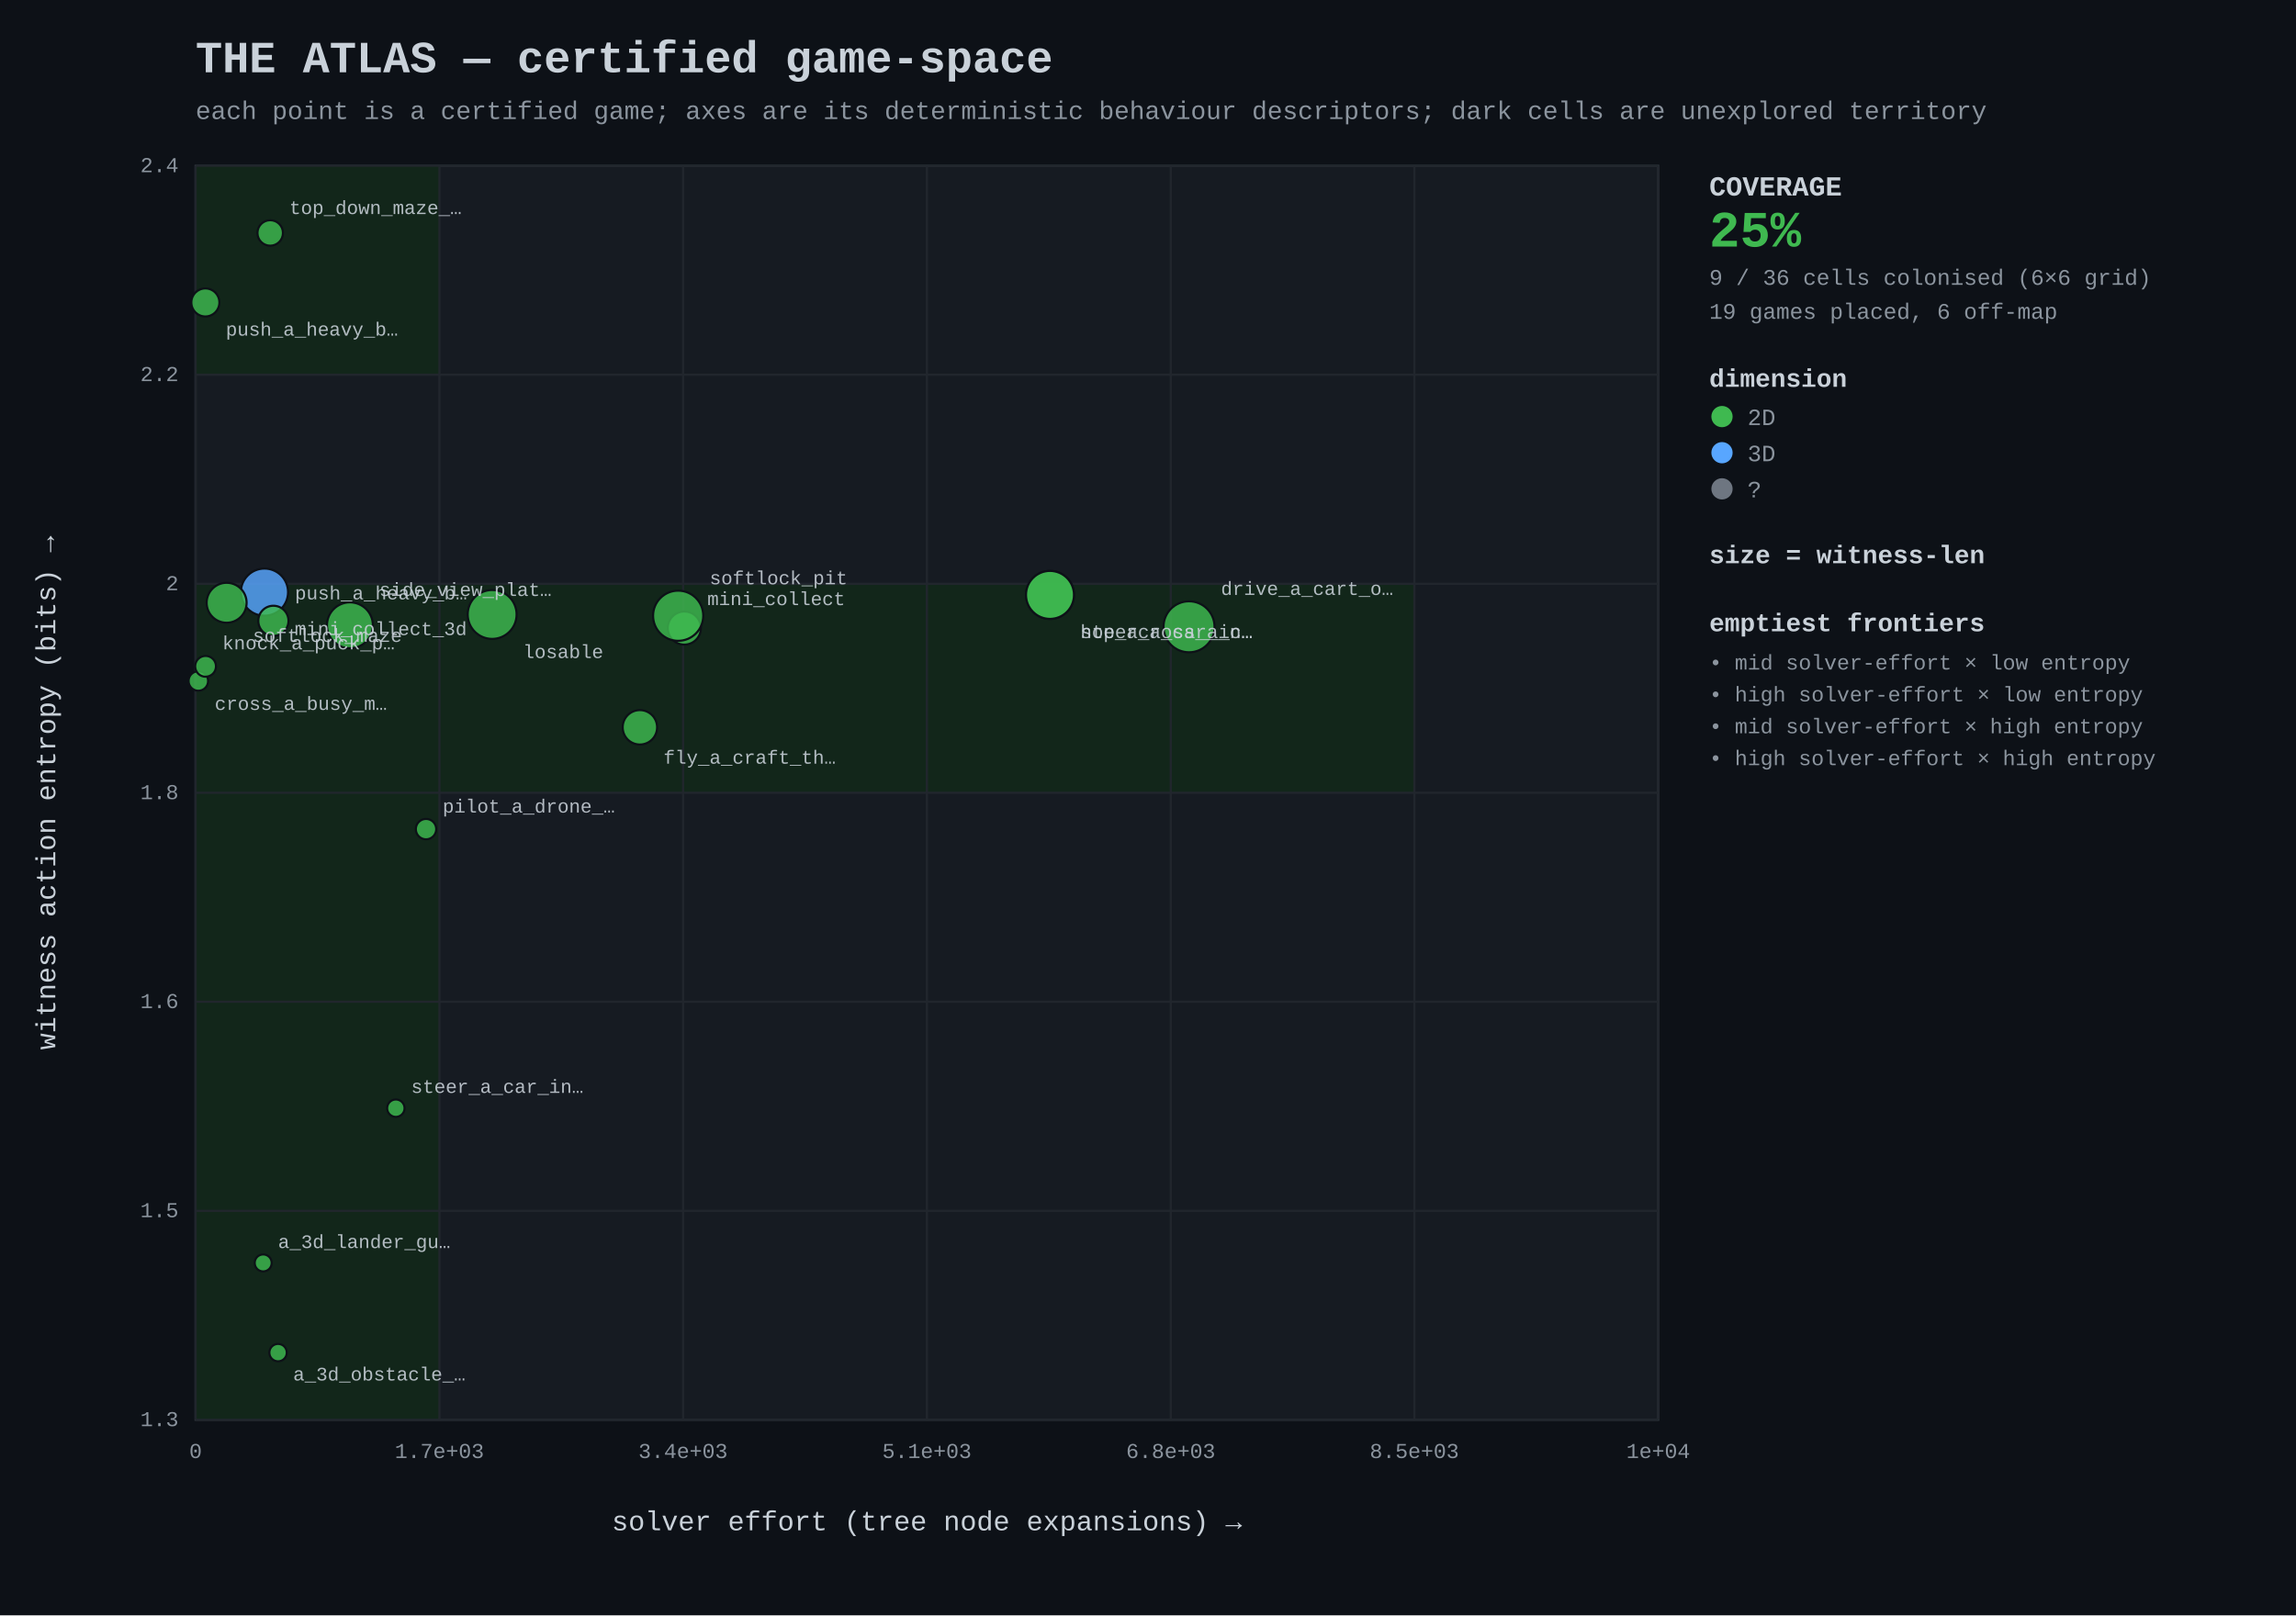
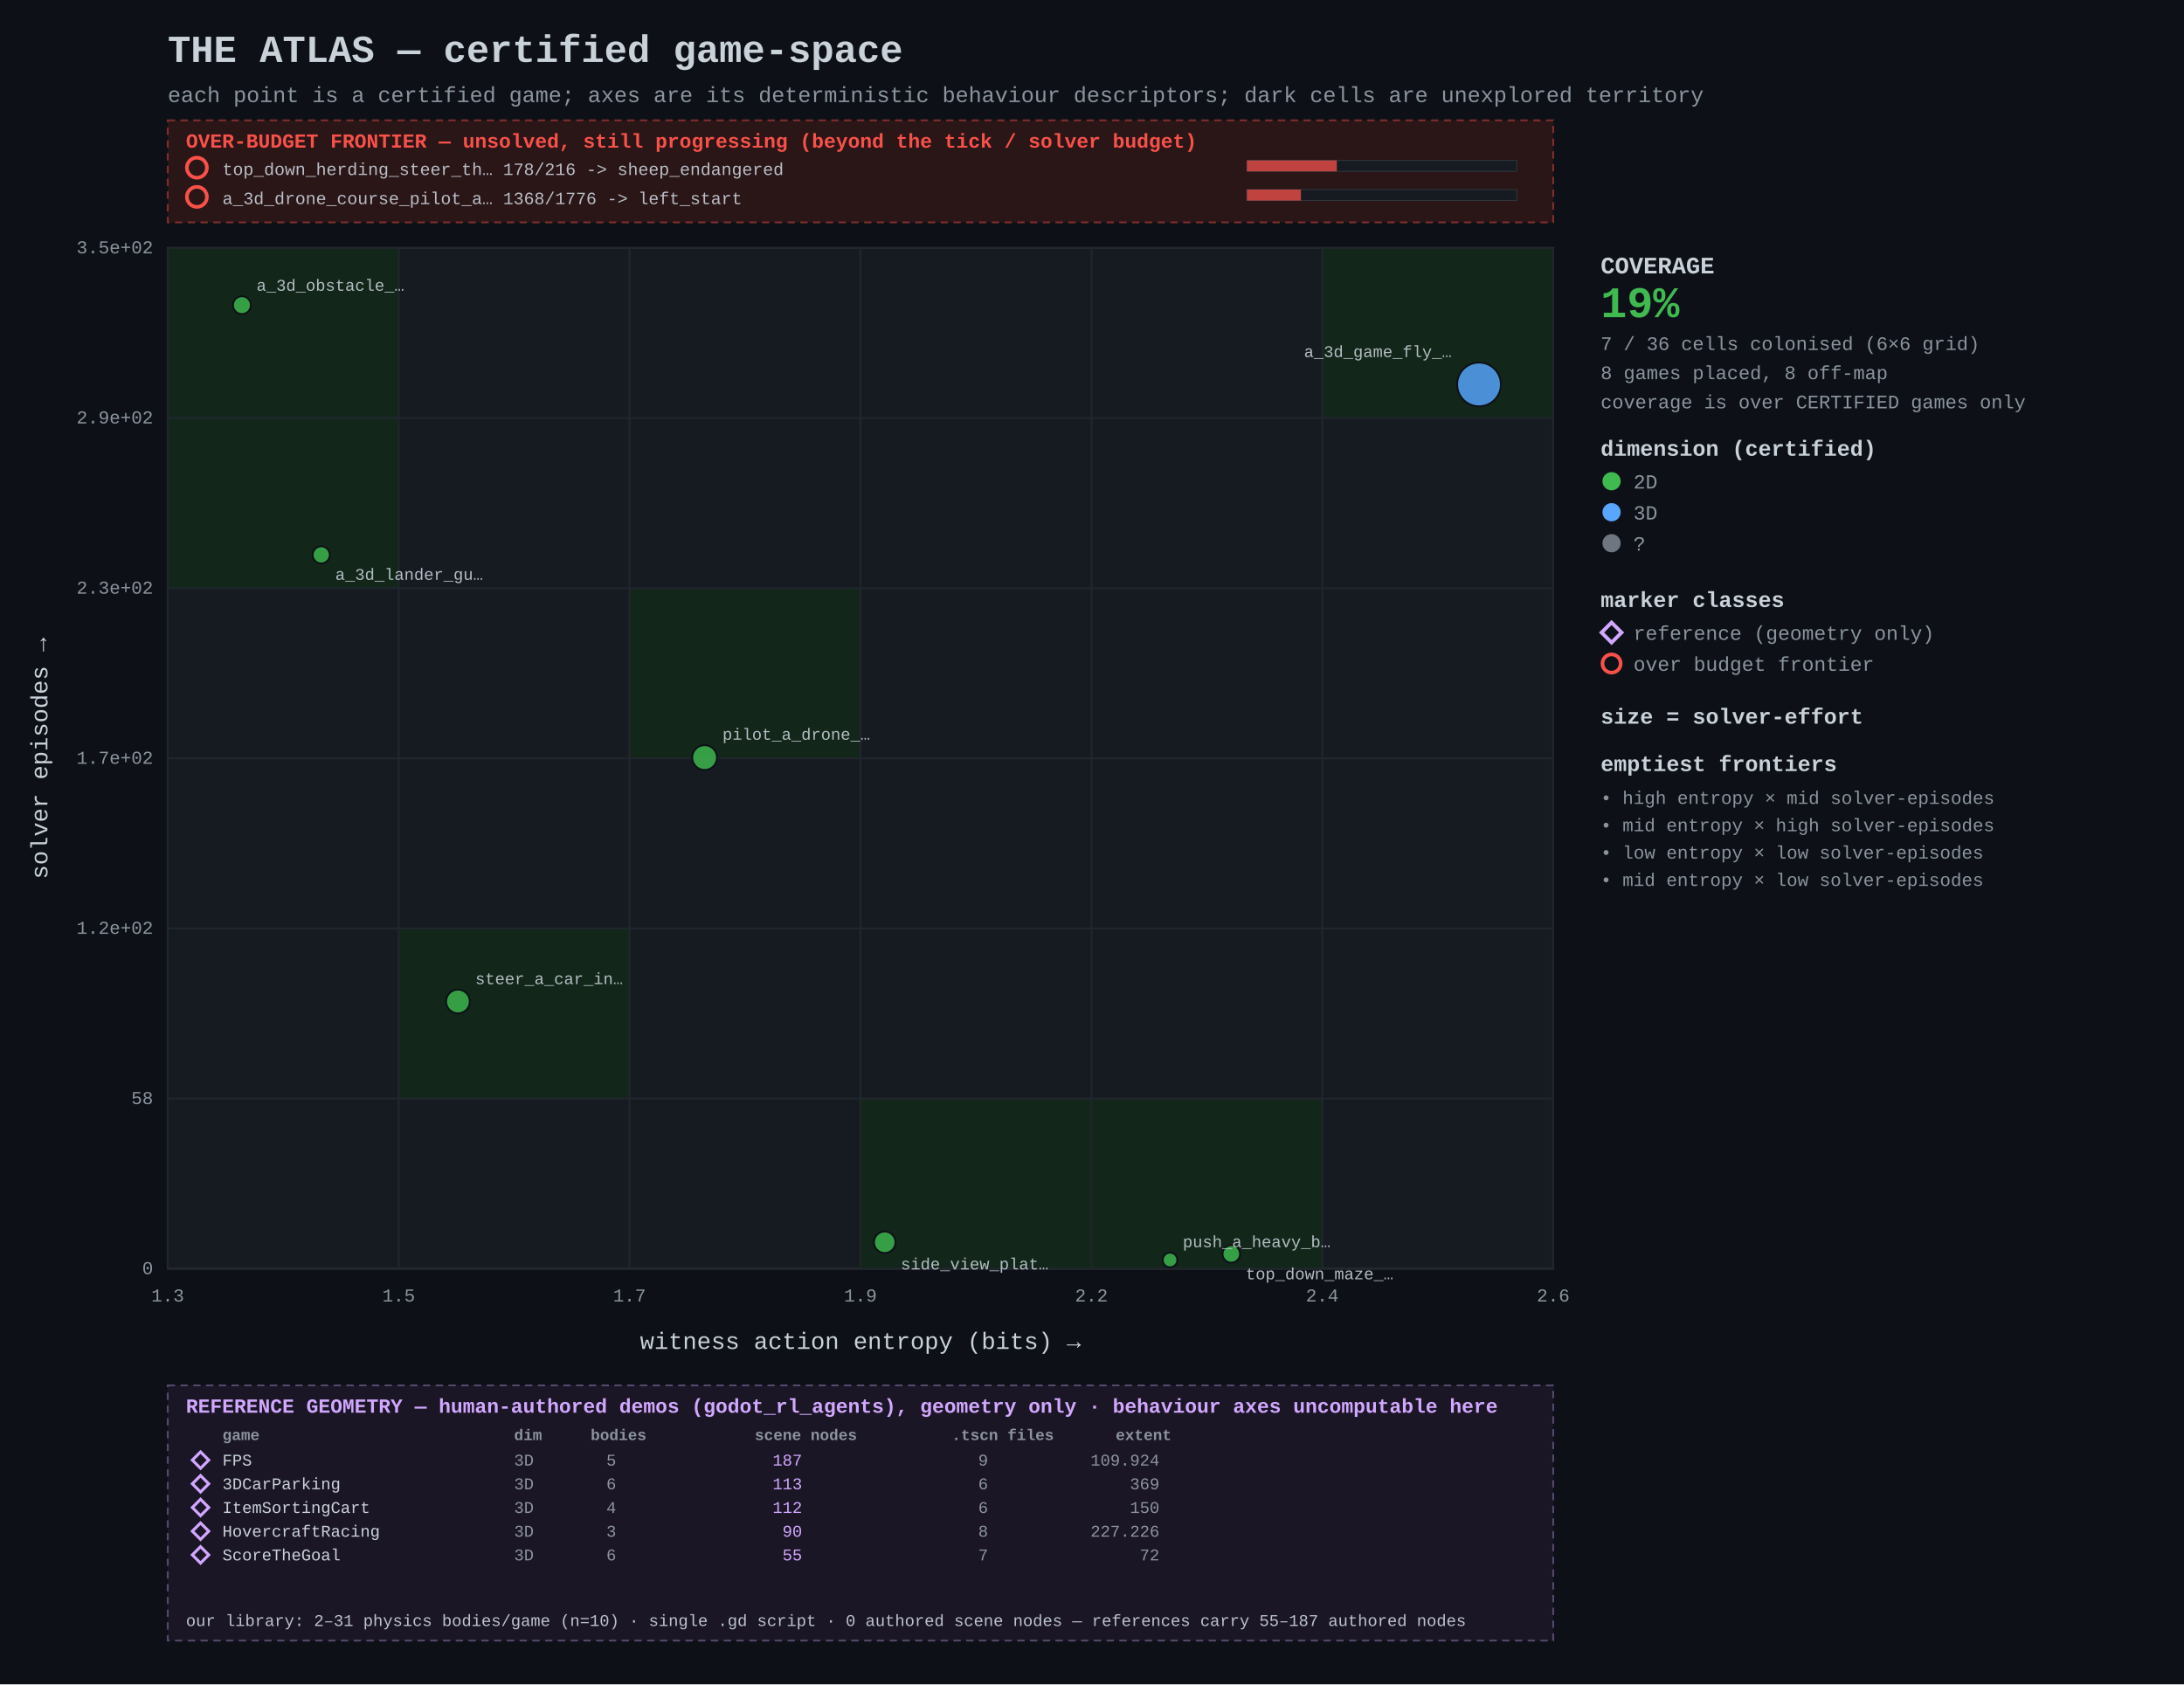
- <svg xmlns="http://www.w3.org/2000/svg" width="1080" height="760" viewBox="0 0 1080 760" font-family="'SFMono-Regular','Consolas','Liberation Mono',monospace">
-   <rect width="1080" height="760" fill="#0d1117" />
+ <svg xmlns="http://www.w3.org/2000/svg" width="1198" height="924" viewBox="0 0 1198 924" font-family="'SFMono-Regular','Consolas','Liberation Mono',monospace">
+   <rect width="1198" height="924" fill="#0d1117" />
  <text x="92" y="34" fill="#c9d1d9" font-size="21" font-weight="bold">THE ATLAS — certified game-space</text>
  <text x="92" y="56" fill="#8b949e" font-size="12">each point is a certified game; axes are its deterministic behaviour descriptors; dark cells are unexplored territory</text>
-   <rect x="92" y="78" width="688" height="590" fill="#161b22" stroke="#30363d" stroke-width="1" />
-   <rect x="92.0" y="569.7" width="114.7" height="98.3" fill="#12261a" />
-   <rect x="92.0" y="471.3" width="114.7" height="98.3" fill="#12261a" />
-   <rect x="92.0" y="373.0" width="114.7" height="98.3" fill="#12261a" />
-   <rect x="92.0" y="274.7" width="114.7" height="98.3" fill="#12261a" />
-   <rect x="206.7" y="274.7" width="114.7" height="98.3" fill="#12261a" />
-   <rect x="321.3" y="274.7" width="114.7" height="98.3" fill="#12261a" />
-   <rect x="436.0" y="274.7" width="114.7" height="98.3" fill="#12261a" />
-   <rect x="550.7" y="274.7" width="114.7" height="98.3" fill="#12261a" />
-   <rect x="92.0" y="78.0" width="114.7" height="98.3" fill="#12261a" />
-   <line x1="92.0" y1="78" x2="92.0" y2="668" stroke="#21262d" stroke-width="1" />
-   <line x1="92" y1="78.0" x2="780" y2="78.0" stroke="#21262d" stroke-width="1" />
-   <line x1="206.7" y1="78" x2="206.7" y2="668" stroke="#21262d" stroke-width="1" />
-   <line x1="92" y1="176.3" x2="780" y2="176.3" stroke="#21262d" stroke-width="1" />
-   <line x1="321.3" y1="78" x2="321.3" y2="668" stroke="#21262d" stroke-width="1" />
-   <line x1="92" y1="274.7" x2="780" y2="274.7" stroke="#21262d" stroke-width="1" />
-   <line x1="436.0" y1="78" x2="436.0" y2="668" stroke="#21262d" stroke-width="1" />
-   <line x1="92" y1="373.0" x2="780" y2="373.0" stroke="#21262d" stroke-width="1" />
-   <line x1="550.7" y1="78" x2="550.7" y2="668" stroke="#21262d" stroke-width="1" />
-   <line x1="92" y1="471.3" x2="780" y2="471.3" stroke="#21262d" stroke-width="1" />
-   <line x1="665.3" y1="78" x2="665.3" y2="668" stroke="#21262d" stroke-width="1" />
-   <line x1="92" y1="569.7" x2="780" y2="569.7" stroke="#21262d" stroke-width="1" />
-   <line x1="780.0" y1="78" x2="780.0" y2="668" stroke="#21262d" stroke-width="1" />
-   <line x1="92" y1="668.0" x2="780" y2="668.0" stroke="#21262d" stroke-width="1" />
-   <text x="92.0" y="686" fill="#8b949e" font-size="10" text-anchor="middle">0</text>
-   <text x="84" y="671.0" fill="#8b949e" font-size="10" text-anchor="end">1.3</text>
-   <text x="206.7" y="686" fill="#8b949e" font-size="10" text-anchor="middle">1.7e+03</text>
-   <text x="84" y="572.7" fill="#8b949e" font-size="10" text-anchor="end">1.5</text>
-   <text x="321.3" y="686" fill="#8b949e" font-size="10" text-anchor="middle">3.4e+03</text>
-   <text x="84" y="474.3" fill="#8b949e" font-size="10" text-anchor="end">1.6</text>
-   <text x="436.0" y="686" fill="#8b949e" font-size="10" text-anchor="middle">5.1e+03</text>
-   <text x="84" y="376.0" fill="#8b949e" font-size="10" text-anchor="end">1.8</text>
-   <text x="550.7" y="686" fill="#8b949e" font-size="10" text-anchor="middle">6.8e+03</text>
-   <text x="84" y="277.7" fill="#8b949e" font-size="10" text-anchor="end">2</text>
-   <text x="665.3" y="686" fill="#8b949e" font-size="10" text-anchor="middle">8.5e+03</text>
-   <text x="84" y="179.3" fill="#8b949e" font-size="10" text-anchor="end">2.2</text>
-   <text x="780.0" y="686" fill="#8b949e" font-size="10" text-anchor="middle">1e+04</text>
-   <text x="84" y="81.0" fill="#8b949e" font-size="10" text-anchor="end">2.4</text>
-   <text x="436" y="720" fill="#c9d1d9" font-size="13" text-anchor="middle">solver effort (tree node expansions) →</text>
-   <text x="26" y="373" fill="#c9d1d9" font-size="13" text-anchor="middle" transform="rotate(-90 26 373)">witness action entropy (bits) →</text>
-   <circle cx="123.8" cy="594.2" r="4.0" fill="#3fb950" fill-opacity="0.82" stroke="#0d1117" stroke-width="1" />
-   <circle cx="130.8" cy="636.4" r="4.1" fill="#3fb950" fill-opacity="0.82" stroke="#0d1117" stroke-width="1" />
-   <circle cx="93.3" cy="320.4" r="4.6" fill="#3fb950" fill-opacity="0.82" stroke="#0d1117" stroke-width="1" />
-   <circle cx="559.3" cy="294.9" r="12.0" fill="#3fb950" fill-opacity="0.82" stroke="#0d1117" stroke-width="1" />
-   <circle cx="301.0" cy="342.2" r="8.1" fill="#3fb950" fill-opacity="0.82" stroke="#0d1117" stroke-width="1" />
-   <circle cx="493.9" cy="279.9" r="11.3" fill="#3fb950" fill-opacity="0.82" stroke="#0d1117" stroke-width="1" />
-   <circle cx="96.7" cy="313.5" r="4.9" fill="#3fb950" fill-opacity="0.82" stroke="#0d1117" stroke-width="1" />
-   <circle cx="231.5" cy="289.1" r="11.5" fill="#3fb950" fill-opacity="0.82" stroke="#0d1117" stroke-width="1" />
-   <circle cx="321.9" cy="295.5" r="7.8" fill="#3fb950" fill-opacity="0.82" stroke="#0d1117" stroke-width="1" />
-   <circle cx="124.4" cy="278.6" r="11.1" fill="#58a6ff" fill-opacity="0.82" stroke="#0d1117" stroke-width="1" />
-   <circle cx="200.4" cy="390.1" r="4.8" fill="#3fb950" fill-opacity="0.82" stroke="#0d1117" stroke-width="1" />
-   <circle cx="128.6" cy="292.1" r="7.1" fill="#3fb950" fill-opacity="0.82" stroke="#0d1117" stroke-width="1" />
-   <circle cx="96.6" cy="142.3" r="6.6" fill="#3fb950" fill-opacity="0.82" stroke="#0d1117" stroke-width="1" />
-   <circle cx="164.6" cy="294.2" r="10.8" fill="#3fb950" fill-opacity="0.82" stroke="#0d1117" stroke-width="1" />
-   <circle cx="106.6" cy="283.6" r="9.4" fill="#3fb950" fill-opacity="0.82" stroke="#0d1117" stroke-width="1" />
-   <circle cx="319.0" cy="289.7" r="11.8" fill="#3fb950" fill-opacity="0.82" stroke="#0d1117" stroke-width="1" />
-   <circle cx="493.9" cy="279.9" r="11.3" fill="#3fb950" fill-opacity="0.82" stroke="#0d1117" stroke-width="1" />
-   <circle cx="186.2" cy="521.4" r="4.1" fill="#3fb950" fill-opacity="0.82" stroke="#0d1117" stroke-width="1" />
-   <circle cx="127.1" cy="109.6" r="6.0" fill="#3fb950" fill-opacity="0.82" stroke="#0d1117" stroke-width="1" />
-   <text x="130.8" y="587.2" fill="#c9d1d9" font-size="9" fill-opacity="0.88">a_3d_lander_gu…</text>
-   <text x="137.9" y="649.5" fill="#c9d1d9" font-size="9" fill-opacity="0.88">a_3d_obstacle_…</text>
-   <text x="101.0" y="334.0" fill="#c9d1d9" font-size="9" fill-opacity="0.88">cross_a_busy_m…</text>
-   <text x="574.3" y="279.9" fill="#c9d1d9" font-size="9" fill-opacity="0.88">drive_a_cart_o…</text>
-   <text x="312.1" y="359.3" fill="#c9d1d9" font-size="9" fill-opacity="0.88">fly_a_craft_th…</text>
-   <text x="508.2" y="300.2" fill="#c9d1d9" font-size="9" fill-opacity="0.88">hop_across_a_c…</text>
-   <text x="104.6" y="305.5" fill="#c9d1d9" font-size="9" fill-opacity="0.88">knock_a_puck_p…</text>
-   <text x="246.0" y="309.6" fill="#c9d1d9" font-size="9" fill-opacity="0.88">losable</text>
-   <text x="332.7" y="284.7" fill="#c9d1d9" font-size="9" fill-opacity="0.88">mini_collect</text>
-   <text x="138.6" y="298.8" fill="#c9d1d9" font-size="9" fill-opacity="0.88">mini_collect_3d</text>
-   <text x="208.2" y="382.3" fill="#c9d1d9" font-size="9" fill-opacity="0.88">pilot_a_drone_…</text>
-   <text x="138.7" y="282.0" fill="#c9d1d9" font-size="9" fill-opacity="0.88">push_a_heavy_b…</text>
-   <text x="106.2" y="157.9" fill="#c9d1d9" font-size="9" fill-opacity="0.88">push_a_heavy_b…</text>
-   <text x="178.4" y="280.4" fill="#c9d1d9" font-size="9" fill-opacity="0.88">side_view_plat…</text>
-   <text x="118.9" y="302.0" fill="#c9d1d9" font-size="9" fill-opacity="0.88">softlock_maze</text>
-   <text x="333.8" y="274.9" fill="#c9d1d9" font-size="9" fill-opacity="0.88">softlock_pit</text>
-   <text x="508.2" y="300.2" fill="#c9d1d9" font-size="9" fill-opacity="0.88">steer_a_car_in…</text>
-   <text x="193.4" y="514.2" fill="#c9d1d9" font-size="9" fill-opacity="0.88">steer_a_car_in…</text>
-   <text x="136.1" y="100.7" fill="#c9d1d9" font-size="9" fill-opacity="0.88">top_down_maze_…</text>
-   <text x="804" y="92" fill="#c9d1d9" font-size="13" font-weight="bold">COVERAGE</text>
-   <text x="804" y="116" fill="#3fb950" font-size="24" font-weight="bold">25%</text>
-   <text x="804" y="134" fill="#8b949e" font-size="10.5">9 / 36 cells colonised (6×6 grid)</text>
-   <text x="804" y="150" fill="#8b949e" font-size="10.5">19 games placed, 6 off-map</text>
-   <text x="804" y="182" fill="#c9d1d9" font-size="12" font-weight="bold">dimension</text>
-   <circle cx="810" cy="196" r="5" fill="#3fb950" />
-   <text x="822" y="200" fill="#8b949e" font-size="11">2D</text>
-   <circle cx="810" cy="213" r="5" fill="#58a6ff" />
-   <text x="822" y="217" fill="#8b949e" font-size="11">3D</text>
-   <circle cx="810" cy="230" r="5" fill="#6e7681" />
-   <text x="822" y="234" fill="#8b949e" font-size="11">?</text>
-   <text x="804" y="265" fill="#c9d1d9" font-size="12" font-weight="bold">size = witness-len</text>
-   <text x="804" y="297" fill="#c9d1d9" font-size="12" font-weight="bold">emptiest frontiers</text>
-   <text x="804" y="315" fill="#8b949e" font-size="10">• mid solver-effort × low entropy</text>
-   <text x="804" y="330" fill="#8b949e" font-size="10">• high solver-effort × low entropy</text>
-   <text x="804" y="345" fill="#8b949e" font-size="10">• mid solver-effort × high entropy</text>
-   <text x="804" y="360" fill="#8b949e" font-size="10">• high solver-effort × high entropy</text>
+   <rect x="92" y="66.0" width="760" height="56.0" fill="#2a1517" stroke="#f85149" stroke-opacity="0.45" stroke-width="1" stroke-dasharray="4 3" />
+   <text x="102" y="81.0" fill="#f85149" font-size="11" font-weight="bold">OVER-BUDGET FRONTIER — unsolved, still progressing (beyond the tick / solver budget)</text>
+   <circle cx="108.0" cy="92.0" r="5.5" fill="none" stroke="#f85149" stroke-width="2" />
+   <text x="122" y="96.0" fill="#c9d1d9" font-size="9.5" fill-opacity="0.9">top_down_herding_steer_th…  178/216 -&gt; sheep_endangered</text>
+   <rect x="684" y="88.0" width="148" height="6" fill="#161b22" stroke="#30363d" stroke-width="0.5" />
+   <rect x="684" y="88.0" width="49.3" height="6" fill="#f85149" fill-opacity="0.75" />
+   <circle cx="108.0" cy="108.0" r="5.5" fill="none" stroke="#f85149" stroke-width="2" />
+   <text x="122" y="112.0" fill="#c9d1d9" font-size="9.5" fill-opacity="0.9">a_3d_drone_course_pilot_a…  1368/1776 -&gt; left_start</text>
+   <rect x="684" y="104.0" width="148" height="6" fill="#161b22" stroke="#30363d" stroke-width="0.5" />
+   <rect x="684" y="104.0" width="29.6" height="6" fill="#f85149" fill-opacity="0.75" />
+   <rect x="92" y="136" width="760" height="560" fill="#161b22" stroke="#30363d" stroke-width="1" />
+   <rect x="472.0" y="602.7" width="126.7" height="93.3" fill="#12261a" />
+   <rect x="598.7" y="602.7" width="126.7" height="93.3" fill="#12261a" />
+   <rect x="218.7" y="509.3" width="126.7" height="93.3" fill="#12261a" />
+   <rect x="345.3" y="322.7" width="126.7" height="93.3" fill="#12261a" />
+   <rect x="92.0" y="229.3" width="126.7" height="93.3" fill="#12261a" />
+   <rect x="92.0" y="136.0" width="126.7" height="93.3" fill="#12261a" />
+   <rect x="725.3" y="136.0" width="126.7" height="93.3" fill="#12261a" />
+   <line x1="92.0" y1="136" x2="92.0" y2="696" stroke="#21262d" stroke-width="1" />
+   <line x1="92" y1="136.0" x2="852" y2="136.0" stroke="#21262d" stroke-width="1" />
+   <line x1="218.7" y1="136" x2="218.7" y2="696" stroke="#21262d" stroke-width="1" />
+   <line x1="92" y1="229.3" x2="852" y2="229.3" stroke="#21262d" stroke-width="1" />
+   <line x1="345.3" y1="136" x2="345.3" y2="696" stroke="#21262d" stroke-width="1" />
+   <line x1="92" y1="322.7" x2="852" y2="322.7" stroke="#21262d" stroke-width="1" />
+   <line x1="472.0" y1="136" x2="472.0" y2="696" stroke="#21262d" stroke-width="1" />
+   <line x1="92" y1="416.0" x2="852" y2="416.0" stroke="#21262d" stroke-width="1" />
+   <line x1="598.7" y1="136" x2="598.7" y2="696" stroke="#21262d" stroke-width="1" />
+   <line x1="92" y1="509.3" x2="852" y2="509.3" stroke="#21262d" stroke-width="1" />
+   <line x1="725.3" y1="136" x2="725.3" y2="696" stroke="#21262d" stroke-width="1" />
+   <line x1="92" y1="602.7" x2="852" y2="602.7" stroke="#21262d" stroke-width="1" />
+   <line x1="852.0" y1="136" x2="852.0" y2="696" stroke="#21262d" stroke-width="1" />
+   <line x1="92" y1="696.0" x2="852" y2="696.0" stroke="#21262d" stroke-width="1" />
+   <text x="92.0" y="714" fill="#8b949e" font-size="10" text-anchor="middle">1.3</text>
+   <text x="84" y="699.0" fill="#8b949e" font-size="10" text-anchor="end">0</text>
+   <text x="218.7" y="714" fill="#8b949e" font-size="10" text-anchor="middle">1.5</text>
+   <text x="84" y="605.7" fill="#8b949e" font-size="10" text-anchor="end">58</text>
+   <text x="345.3" y="714" fill="#8b949e" font-size="10" text-anchor="middle">1.7</text>
+   <text x="84" y="512.3" fill="#8b949e" font-size="10" text-anchor="end">1.2e+02</text>
+   <text x="472.0" y="714" fill="#8b949e" font-size="10" text-anchor="middle">1.9</text>
+   <text x="84" y="419.0" fill="#8b949e" font-size="10" text-anchor="end">1.7e+02</text>
+   <text x="598.7" y="714" fill="#8b949e" font-size="10" text-anchor="middle">2.2</text>
+   <text x="84" y="325.7" fill="#8b949e" font-size="10" text-anchor="end">2.3e+02</text>
+   <text x="725.3" y="714" fill="#8b949e" font-size="10" text-anchor="middle">2.4</text>
+   <text x="84" y="232.3" fill="#8b949e" font-size="10" text-anchor="end">2.9e+02</text>
+   <text x="852.0" y="714" fill="#8b949e" font-size="10" text-anchor="middle">2.6</text>
+   <text x="84" y="139.0" fill="#8b949e" font-size="10" text-anchor="end">3.5e+02</text>
+   <text x="472" y="740" fill="#c9d1d9" font-size="13" text-anchor="middle">witness action entropy (bits) →</text>
+   <text x="26" y="416" fill="#c9d1d9" font-size="13" text-anchor="middle" transform="rotate(-90 26 416)">solver episodes →</text>
+   <circle cx="811.3" cy="210.9" r="12.0" fill="#58a6ff" fill-opacity="0.82" stroke="#0d1117" stroke-width="1" />
+   <circle cx="176.2" cy="304.4" r="4.7" fill="#3fb950" fill-opacity="0.82" stroke="#0d1117" stroke-width="1" />
+   <circle cx="132.7" cy="167.4" r="4.9" fill="#3fb950" fill-opacity="0.82" stroke="#0d1117" stroke-width="1" />
+   <circle cx="386.5" cy="415.6" r="6.8" fill="#3fb950" fill-opacity="0.82" stroke="#0d1117" stroke-width="1" />
+   <circle cx="641.8" cy="691.2" r="4.0" fill="#3fb950" fill-opacity="0.82" stroke="#0d1117" stroke-width="1" />
+   <circle cx="485.3" cy="681.5" r="5.9" fill="#3fb950" fill-opacity="0.82" stroke="#0d1117" stroke-width="1" />
+   <circle cx="251.2" cy="549.4" r="6.5" fill="#3fb950" fill-opacity="0.82" stroke="#0d1117" stroke-width="1" />
+   <circle cx="675.4" cy="687.9" r="4.8" fill="#3fb950" fill-opacity="0.82" stroke="#0d1117" stroke-width="1" />
+   <text x="796.3" y="195.9" fill="#c9d1d9" font-size="9" fill-opacity="0.88" text-anchor="end">a_3d_game_fly_…</text>
+   <text x="183.9" y="318.1" fill="#c9d1d9" font-size="9" fill-opacity="0.88">a_3d_lander_gu…</text>
+   <text x="140.7" y="159.5" fill="#c9d1d9" font-size="9" fill-opacity="0.88">a_3d_obstacle_…</text>
+   <text x="396.3" y="405.8" fill="#c9d1d9" font-size="9" fill-opacity="0.88">pilot_a_drone_…</text>
+   <text x="648.8" y="684.2" fill="#c9d1d9" font-size="9" fill-opacity="0.88">push_a_heavy_b…</text>
+   <text x="494.1" y="696.4" fill="#c9d1d9" font-size="9" fill-opacity="0.88">side_view_plat…</text>
+   <text x="260.7" y="539.9" fill="#c9d1d9" font-size="9" fill-opacity="0.88">steer_a_car_in…</text>
+   <text x="683.3" y="701.8" fill="#c9d1d9" font-size="9" fill-opacity="0.88">top_down_maze_…</text>
+   <rect x="92" y="760.0" width="760" height="140.0" fill="#1b1626" stroke="#d2a8ff" stroke-opacity="0.35" stroke-width="1" stroke-dasharray="4 3" />
+   <text x="102" y="775.0" fill="#d2a8ff" font-size="11" font-weight="bold">REFERENCE GEOMETRY — human-authored demos (godot_rl_agents), geometry only · behaviour axes uncomputable here</text>
+   <text x="122" y="790.0" fill="#8b949e" font-size="8.5" font-weight="bold">game</text>
+   <text x="282" y="790.0" fill="#8b949e" font-size="8.5" font-weight="bold">dim</text>
+   <text x="324" y="790.0" fill="#8b949e" font-size="8.5" font-weight="bold">bodies</text>
+   <text x="414" y="790.0" fill="#8b949e" font-size="8.5" font-weight="bold">scene nodes</text>
+   <text x="522" y="790.0" fill="#8b949e" font-size="8.5" font-weight="bold">.tscn files</text>
+   <text x="612" y="790.0" fill="#8b949e" font-size="8.5" font-weight="bold">extent</text>
+   <polygon points="110.0,796.5 114.5,801.0 110.0,805.5 105.5,801.0" fill="none" stroke="#d2a8ff" stroke-width="1.6" stroke-opacity="1.0" />
+   <text x="122" y="804.0" fill="#c9d1d9" font-size="9">FPS</text>
+   <text x="282" y="804.0" fill="#8b949e" font-size="9">3D</text>
+   <text x="338" y="804.0" fill="#8b949e" font-size="9" text-anchor="end">5</text>
+   <text x="440" y="804.0" fill="#d2a8ff" font-size="9" text-anchor="end">187</text>
+   <text x="542" y="804.0" fill="#8b949e" font-size="9" text-anchor="end">9</text>
+   <text x="636" y="804.0" fill="#8b949e" font-size="9" text-anchor="end">109.924</text>
+   <polygon points="110.0,809.5 114.5,814.0 110.0,818.5 105.5,814.0" fill="none" stroke="#d2a8ff" stroke-width="1.6" stroke-opacity="1.0" />
+   <text x="122" y="817.0" fill="#c9d1d9" font-size="9">3DCarParking</text>
+   <text x="282" y="817.0" fill="#8b949e" font-size="9">3D</text>
+   <text x="338" y="817.0" fill="#8b949e" font-size="9" text-anchor="end">6</text>
+   <text x="440" y="817.0" fill="#d2a8ff" font-size="9" text-anchor="end">113</text>
+   <text x="542" y="817.0" fill="#8b949e" font-size="9" text-anchor="end">6</text>
+   <text x="636" y="817.0" fill="#8b949e" font-size="9" text-anchor="end">369</text>
+   <polygon points="110.0,822.5 114.5,827.0 110.0,831.5 105.5,827.0" fill="none" stroke="#d2a8ff" stroke-width="1.6" stroke-opacity="1.0" />
+   <text x="122" y="830.0" fill="#c9d1d9" font-size="9">ItemSortingCart</text>
+   <text x="282" y="830.0" fill="#8b949e" font-size="9">3D</text>
+   <text x="338" y="830.0" fill="#8b949e" font-size="9" text-anchor="end">4</text>
+   <text x="440" y="830.0" fill="#d2a8ff" font-size="9" text-anchor="end">112</text>
+   <text x="542" y="830.0" fill="#8b949e" font-size="9" text-anchor="end">6</text>
+   <text x="636" y="830.0" fill="#8b949e" font-size="9" text-anchor="end">150</text>
+   <polygon points="110.0,835.5 114.5,840.0 110.0,844.5 105.5,840.0" fill="none" stroke="#d2a8ff" stroke-width="1.6" stroke-opacity="1.0" />
+   <text x="122" y="843.0" fill="#c9d1d9" font-size="9">HovercraftRacing</text>
+   <text x="282" y="843.0" fill="#8b949e" font-size="9">3D</text>
+   <text x="338" y="843.0" fill="#8b949e" font-size="9" text-anchor="end">3</text>
+   <text x="440" y="843.0" fill="#d2a8ff" font-size="9" text-anchor="end">90</text>
+   <text x="542" y="843.0" fill="#8b949e" font-size="9" text-anchor="end">8</text>
+   <text x="636" y="843.0" fill="#8b949e" font-size="9" text-anchor="end">227.226</text>
+   <polygon points="110.0,848.5 114.5,853.0 110.0,857.5 105.5,853.0" fill="none" stroke="#d2a8ff" stroke-width="1.6" stroke-opacity="1.0" />
+   <text x="122" y="856.0" fill="#c9d1d9" font-size="9">ScoreTheGoal</text>
+   <text x="282" y="856.0" fill="#8b949e" font-size="9">3D</text>
+   <text x="338" y="856.0" fill="#8b949e" font-size="9" text-anchor="end">6</text>
+   <text x="440" y="856.0" fill="#d2a8ff" font-size="9" text-anchor="end">55</text>
+   <text x="542" y="856.0" fill="#8b949e" font-size="9" text-anchor="end">7</text>
+   <text x="636" y="856.0" fill="#8b949e" font-size="9" text-anchor="end">72</text>
+   <text x="102" y="892.0" fill="#c9d1d9" font-size="9" fill-opacity="0.92">our library: 2–31 physics bodies/game (n=10) · single .gd script · 0 authored scene nodes  —  references carry 55–187 authored nodes</text>
+   <text x="878" y="150" fill="#c9d1d9" font-size="13" font-weight="bold">COVERAGE</text>
+   <text x="878" y="174" fill="#3fb950" font-size="24" font-weight="bold">19%</text>
+   <text x="878" y="192" fill="#8b949e" font-size="10.5">7 / 36 cells colonised (6×6 grid)</text>
+   <text x="878" y="208" fill="#8b949e" font-size="10.5">8 games placed, 8 off-map</text>
+   <text x="878" y="224" fill="#8b949e" font-size="10.5">coverage is over CERTIFIED games only</text>
+   <text x="878" y="250" fill="#c9d1d9" font-size="12" font-weight="bold">dimension (certified)</text>
+   <circle cx="884" cy="264" r="5" fill="#3fb950" />
+   <text x="896" y="268" fill="#8b949e" font-size="11">2D</text>
+   <circle cx="884" cy="281" r="5" fill="#58a6ff" />
+   <text x="896" y="285" fill="#8b949e" font-size="11">3D</text>
+   <circle cx="884" cy="298" r="5" fill="#6e7681" />
+   <text x="896" y="302" fill="#8b949e" font-size="11">?</text>
+   <text x="878" y="333" fill="#c9d1d9" font-size="12" font-weight="bold">marker classes</text>
+   <polygon points="884.0,341.5 889.5,347.0 884.0,352.5 878.5,347.0" fill="none" stroke="#d2a8ff" stroke-width="2" stroke-opacity="1.0" />
+   <text x="896" y="351" fill="#8b949e" font-size="11">reference (geometry only)</text>
+   <circle cx="884" cy="364" r="5" fill="none" stroke="#f85149" stroke-width="2" />
+   <text x="896" y="368" fill="#8b949e" font-size="11">over budget frontier</text>
+   <text x="878" y="397" fill="#c9d1d9" font-size="12" font-weight="bold">size = solver-effort</text>
+   <text x="878" y="423" fill="#c9d1d9" font-size="12" font-weight="bold">emptiest frontiers</text>
+   <text x="878" y="441" fill="#8b949e" font-size="10">• high entropy × mid solver-episodes</text>
+   <text x="878" y="456" fill="#8b949e" font-size="10">• mid entropy × high solver-episodes</text>
+   <text x="878" y="471" fill="#8b949e" font-size="10">• low entropy × low solver-episodes</text>
+   <text x="878" y="486" fill="#8b949e" font-size="10">• mid entropy × low solver-episodes</text>
</svg>
